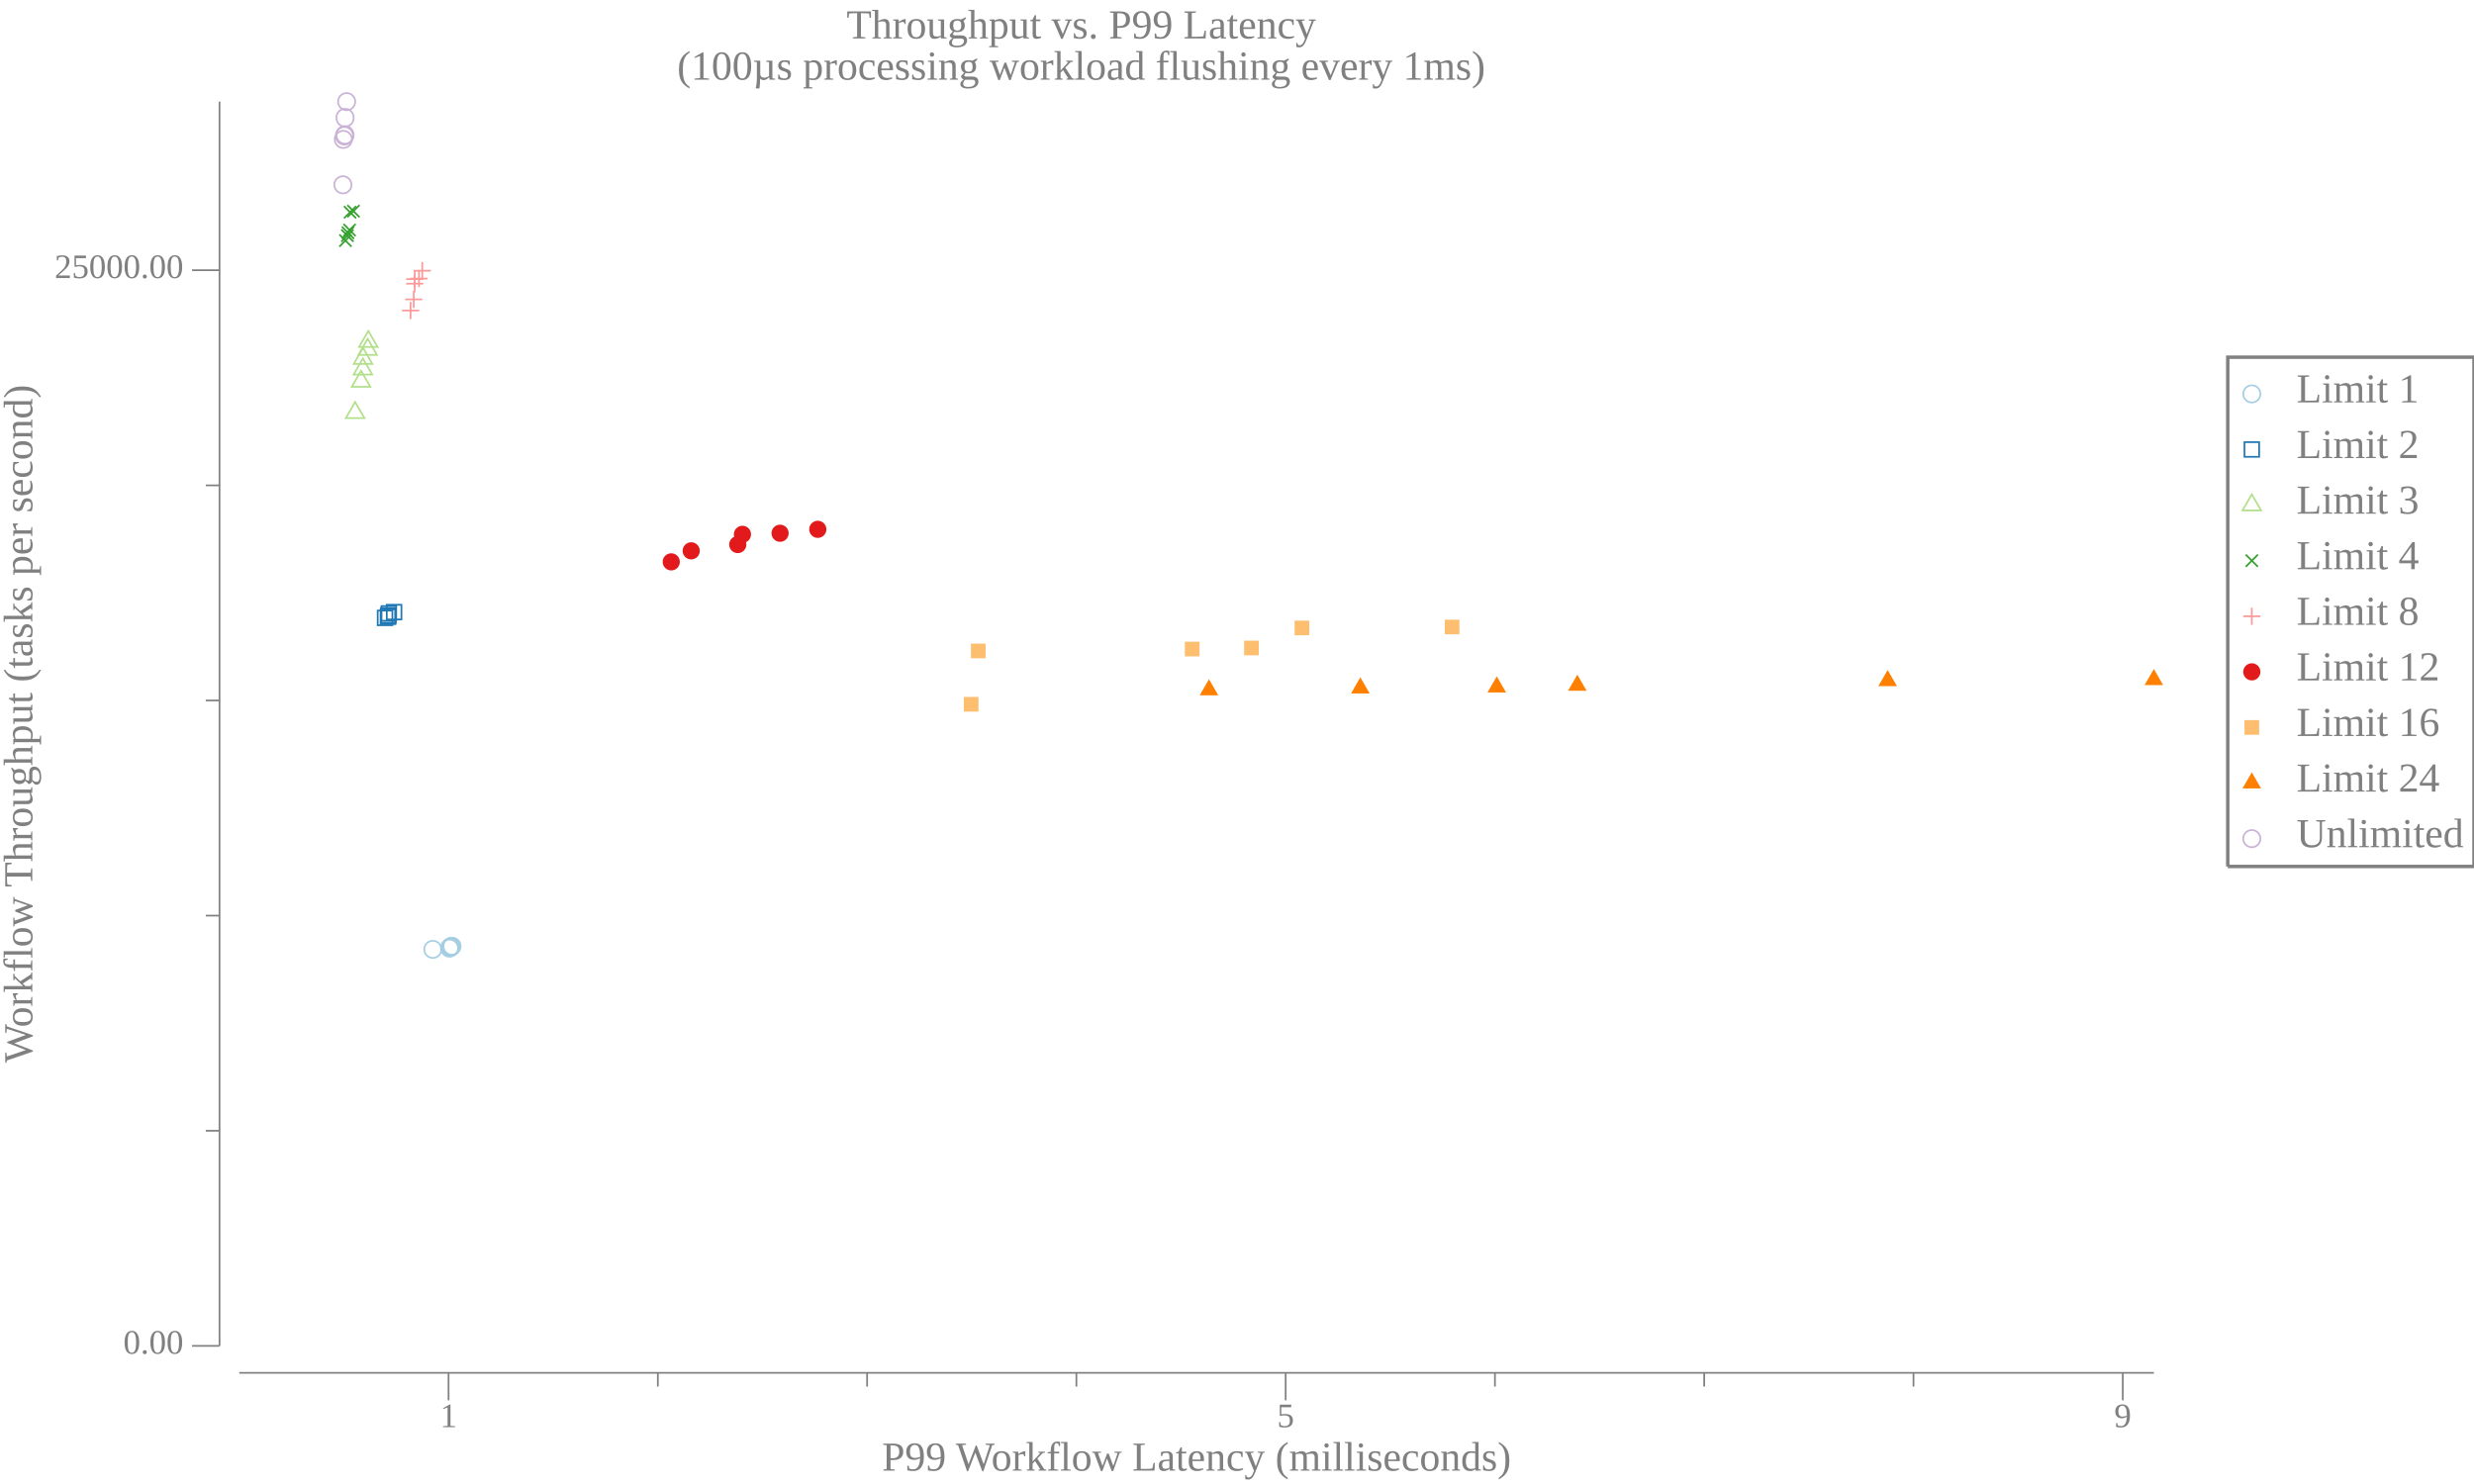
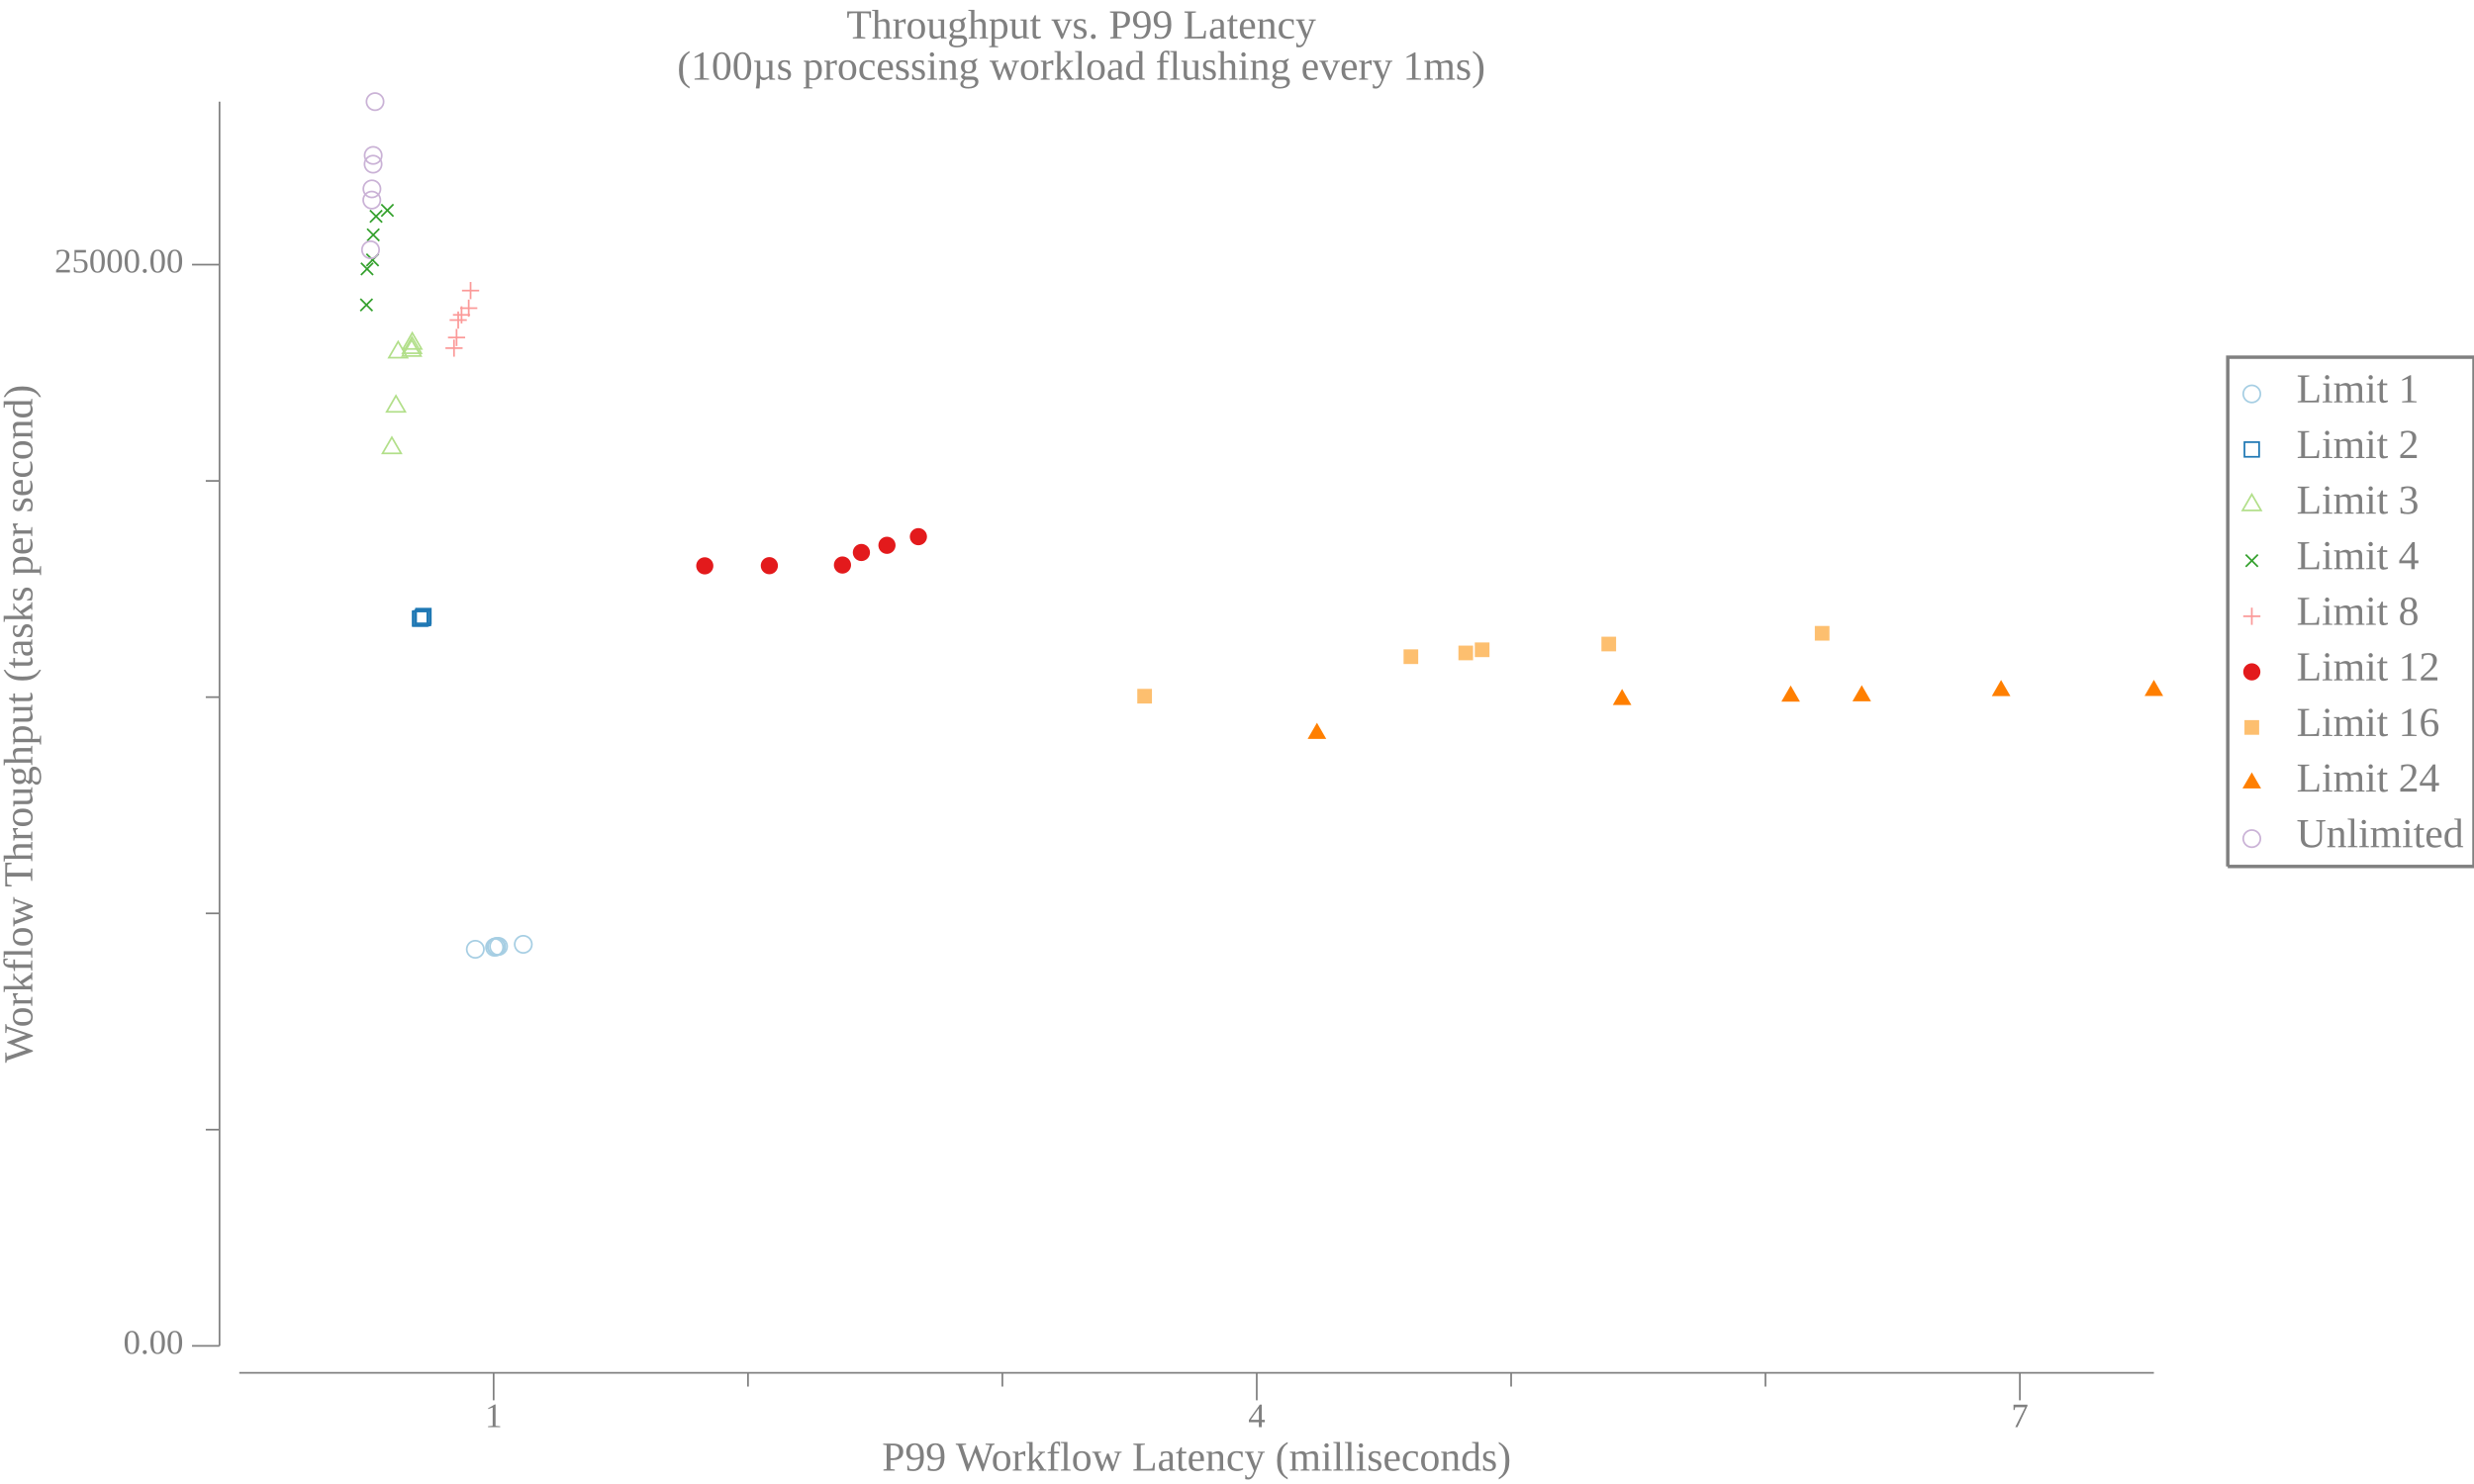
<svg xmlns="http://www.w3.org/2000/svg" width="720pt" height="432pt" viewBox="0 0 720 432">
  <g transform="scale(1, -1) translate(0, -432)">
    <path d="M657.84,317.33A2.5,2.5 0 1 1 652.84,317.33A2.5,2.5 0 1 1 657.84,317.33Z" style="fill:none;stroke:#A6CEE3;stroke-width:0.5" />
    <text x="668.34" y="-314.85" transform="scale(1, -1)" style="font-family:Liberation Serif;font-variant:normal;font-weight:normal;font-style:normal;font-size:12px;fill:#808080">Limit 1</text>
    <path d="M653.2,299.02L657.47,299.02L657.47,303.29L653.2,303.29Z" style="fill:none;stroke:#1F78B4;stroke-width:0.5" />
    <text x="668.34" y="-298.66" transform="scale(1, -1)" style="font-family:Liberation Serif;font-variant:normal;font-weight:normal;font-style:normal;font-size:12px;fill:#808080">Limit 2</text>
    <path d="M655.34,288.09L652.63,283.41L658.04,283.41Z" style="fill:none;stroke:#B2DF8A;stroke-width:0.5" />
    <text x="668.34" y="-282.48" transform="scale(1, -1)" style="font-family:Liberation Serif;font-variant:normal;font-weight:normal;font-style:normal;font-size:12px;fill:#808080">Limit 3</text>
    <path d="M653.57,267.02L657.11,270.55" style="fill:none;stroke:#33A02C;stroke-width:0.5" />
    <path d="M653.57,270.55L657.11,267.02" style="fill:none;stroke:#33A02C;stroke-width:0.5" />
    <text x="668.34" y="-266.3" transform="scale(1, -1)" style="font-family:Liberation Serif;font-variant:normal;font-weight:normal;font-style:normal;font-size:12px;fill:#808080">Limit 4</text>
    <path d="M655.34,255.1L655.34,250.1" style="fill:none;stroke:#FB9A99;stroke-width:0.5" />
    <path d="M652.84,252.6L657.84,252.6" style="fill:none;stroke:#FB9A99;stroke-width:0.5" />
    <text x="668.34" y="-250.11" transform="scale(1, -1)" style="font-family:Liberation Serif;font-variant:normal;font-weight:normal;font-style:normal;font-size:12px;fill:#808080">Limit 8</text>
    <path d="M657.84,236.42A2.5,2.5 0 1 1 652.84,236.42A2.5,2.5 0 1 1 657.84,236.42Z" style="fill:#E31A1C" />
    <text x="668.34" y="-233.93" transform="scale(1, -1)" style="font-family:Liberation Serif;font-variant:normal;font-weight:normal;font-style:normal;font-size:12px;fill:#808080">Limit 12</text>
    <path d="M653.2,218.1L657.47,218.1L657.47,222.37L653.2,222.37Z" style="fill:#FDBF6F" />
    <text x="668.34" y="-217.75" transform="scale(1, -1)" style="font-family:Liberation Serif;font-variant:normal;font-weight:normal;font-style:normal;font-size:12px;fill:#808080">Limit 16</text>
    <path d="M655.34,207.17L652.63,202.49L658.04,202.49Z" style="fill:#FF7F00" />
    <text x="668.34" y="-201.56" transform="scale(1, -1)" style="font-family:Liberation Serif;font-variant:normal;font-weight:normal;font-style:normal;font-size:12px;fill:#808080">Limit 24</text>
    <path d="M657.84,187.87A2.5,2.5 0 1 1 652.84,187.87A2.5,2.5 0 1 1 657.84,187.87Z" style="fill:none;stroke:#CAB2D6;stroke-width:0.5" />
    <text x="668.34" y="-185.38" transform="scale(1, -1)" style="font-family:Liberation Serif;font-variant:normal;font-weight:normal;font-style:normal;font-size:12px;fill:#808080">Unlimited</text>
    <path d="M648.34,179.77L648.34,328.02L720,328.02L720,179.77L648.34,179.77" style="fill:none;stroke:#808080" />
    <path d="M0,0L629.34,0L629.34,432L0,432Z" style="fill:#-8000000000000000-8000000000000000-8000000000000000;fill-opacity:0" />
    <text x="246.35" y="-420.81" transform="scale(1, -1)" style="font-family:Liberation Serif;font-variant:normal;font-weight:normal;font-style:normal;font-size:12px;fill:#808080">Throughput vs. P99 Latency</text>
    <text x="197.07" y="-408.81" transform="scale(1, -1)" style="font-family:Liberation Serif;font-variant:normal;font-weight:normal;font-style:normal;font-size:12px;fill:#808080">(100µs processing workload flushing every 1ms)</text>
    <text x="256.68" y="-3.902" transform="scale(1, -1)" style="font-family:Liberation Serif;font-variant:normal;font-weight:normal;font-style:normal;font-size:12px;fill:#808080">P99 Workflow Latency (milliseconds)</text>
-     <text x="128.04" y="-16.541" transform="scale(1, -1)" style="font-family:Liberation Serif;font-variant:normal;font-weight:normal;font-style:normal;font-size:10px;fill:#808080">1</text>
-     <text x="371.66" y="-16.541" transform="scale(1, -1)" style="font-family:Liberation Serif;font-variant:normal;font-weight:normal;font-style:normal;font-size:10px;fill:#808080">5</text>
-     <text x="615.28" y="-16.541" transform="scale(1, -1)" style="font-family:Liberation Serif;font-variant:normal;font-weight:normal;font-style:normal;font-size:10px;fill:#808080">9</text>
-     <path d="M130.54,24.363L130.54,32.363" style="fill:none;stroke:#808080;stroke-width:0.5" />
-     <path d="M374.16,24.363L374.16,32.363" style="fill:none;stroke:#808080;stroke-width:0.5" />
-     <path d="M617.78,24.363L617.78,32.363" style="fill:none;stroke:#808080;stroke-width:0.5" />
-     <path d="M191.45,28.363L191.45,32.363" style="fill:none;stroke:#808080;stroke-width:0.5" />
-     <path d="M252.35,28.363L252.35,32.363" style="fill:none;stroke:#808080;stroke-width:0.5" />
-     <path d="M313.26,28.363L313.26,32.363" style="fill:none;stroke:#808080;stroke-width:0.5" />
-     <path d="M435.07,28.363L435.07,32.363" style="fill:none;stroke:#808080;stroke-width:0.5" />
-     <path d="M495.97,28.363L495.97,32.363" style="fill:none;stroke:#808080;stroke-width:0.5" />
-     <path d="M556.88,28.363L556.88,32.363" style="fill:none;stroke:#808080;stroke-width:0.5" />
+     <text x="141.16" y="-16.541" transform="scale(1, -1)" style="font-family:Liberation Serif;font-variant:normal;font-weight:normal;font-style:normal;font-size:10px;fill:#808080">1</text>
+     <text x="363.25" y="-16.541" transform="scale(1, -1)" style="font-family:Liberation Serif;font-variant:normal;font-weight:normal;font-style:normal;font-size:10px;fill:#808080">4</text>
+     <text x="585.33" y="-16.541" transform="scale(1, -1)" style="font-family:Liberation Serif;font-variant:normal;font-weight:normal;font-style:normal;font-size:10px;fill:#808080">7</text>
+     <path d="M143.66,24.363L143.66,32.363" style="fill:none;stroke:#808080;stroke-width:0.5" />
+     <path d="M365.75,24.363L365.75,32.363" style="fill:none;stroke:#808080;stroke-width:0.5" />
+     <path d="M587.83,24.363L587.83,32.363" style="fill:none;stroke:#808080;stroke-width:0.5" />
+     <path d="M217.69,28.363L217.69,32.363" style="fill:none;stroke:#808080;stroke-width:0.5" />
+     <path d="M291.72,28.363L291.72,32.363" style="fill:none;stroke:#808080;stroke-width:0.5" />
+     <path d="M439.78,28.363L439.78,32.363" style="fill:none;stroke:#808080;stroke-width:0.5" />
+     <path d="M513.8,28.363L513.8,32.363" style="fill:none;stroke:#808080;stroke-width:0.5" />
    <path d="M69.635,32.363L626.84,32.363" style="fill:none;stroke:#808080;stroke-width:0.5" />
    <g transform="rotate(90)">
      <text x="122.59" y="9.387" transform="scale(1, -1)" style="font-family:Liberation Serif;font-variant:normal;font-weight:normal;font-style:normal;font-size:12px;fill:#808080">Workflow Throughput (tasks per second)</text>
    </g>
    <text x="35.885" y="-37.924" transform="scale(1, -1)" style="font-family:Liberation Serif;font-variant:normal;font-weight:normal;font-style:normal;font-size:10px;fill:#808080">0.00</text>
-     <text x="15.885" y="-351.05" transform="scale(1, -1)" style="font-family:Liberation Serif;font-variant:normal;font-weight:normal;font-style:normal;font-size:10px;fill:#808080">25000.00</text>
+     <text x="15.885" y="-352.68" transform="scale(1, -1)" style="font-family:Liberation Serif;font-variant:normal;font-weight:normal;font-style:normal;font-size:10px;fill:#808080">25000.00</text>
    <path d="M55.885,40.209L63.885,40.209" style="fill:none;stroke:#808080;stroke-width:0.5" />
-     <path d="M55.885,353.34L63.885,353.34" style="fill:none;stroke:#808080;stroke-width:0.5" />
-     <path d="M59.885,102.83L63.885,102.83" style="fill:none;stroke:#808080;stroke-width:0.5" />
-     <path d="M59.885,165.46L63.885,165.46" style="fill:none;stroke:#808080;stroke-width:0.5" />
-     <path d="M59.885,228.09L63.885,228.09" style="fill:none;stroke:#808080;stroke-width:0.5" />
-     <path d="M59.885,290.71L63.885,290.71" style="fill:none;stroke:#808080;stroke-width:0.5" />
+     <path d="M55.885,354.96L63.885,354.96" style="fill:none;stroke:#808080;stroke-width:0.5" />
+     <path d="M59.885,103.16L63.885,103.16" style="fill:none;stroke:#808080;stroke-width:0.5" />
+     <path d="M59.885,166.11L63.885,166.11" style="fill:none;stroke:#808080;stroke-width:0.5" />
+     <path d="M59.885,229.06L63.885,229.06" style="fill:none;stroke:#808080;stroke-width:0.5" />
+     <path d="M59.885,292.01L63.885,292.01" style="fill:none;stroke:#808080;stroke-width:0.5" />
    <path d="M63.885,40.209L63.885,402.41" style="fill:none;stroke:#808080;stroke-width:0.5" />
-     <path d="M128.46,155.63A2.5,2.5 0 1 1 123.46,155.63A2.5,2.5 0 1 1 128.46,155.63Z" style="fill:none;stroke:#A6CEE3;stroke-width:0.5" />
-     <path d="M133.31,156A2.5,2.5 0 1 1 128.31,156A2.5,2.5 0 1 1 133.31,156Z" style="fill:none;stroke:#A6CEE3;stroke-width:0.5" />
-     <path d="M133.55,156.18A2.5,2.5 0 1 1 128.55,156.18A2.5,2.5 0 1 1 133.55,156.18Z" style="fill:none;stroke:#A6CEE3;stroke-width:0.5" />
-     <path d="M133.57,156.32A2.5,2.5 0 1 1 128.57,156.32A2.5,2.5 0 1 1 133.57,156.32Z" style="fill:none;stroke:#A6CEE3;stroke-width:0.5" />
-     <path d="M133.86,156.49A2.5,2.5 0 1 1 128.86,156.49A2.5,2.5 0 1 1 133.86,156.49Z" style="fill:none;stroke:#A6CEE3;stroke-width:0.5" />
-     <path d="M134.05,156.54A2.5,2.5 0 1 1 129.05,156.54A2.5,2.5 0 1 1 134.05,156.54Z" style="fill:none;stroke:#A6CEE3;stroke-width:0.5" />
-     <path d="M109.92,249.99L114.19,249.99L114.19,254.26L109.92,254.26Z" style="fill:none;stroke:#1F78B4;stroke-width:0.5" />
-     <path d="M110.77,250.35L115.04,250.35L115.04,254.62L110.77,254.62Z" style="fill:none;stroke:#1F78B4;stroke-width:0.5" />
-     <path d="M110.83,250.46L115.1,250.46L115.1,254.73L110.83,254.73Z" style="fill:none;stroke:#1F78B4;stroke-width:0.5" />
-     <path d="M110.87,250.73L115.14,250.73L115.14,255L110.87,255Z" style="fill:none;stroke:#1F78B4;stroke-width:0.5" />
-     <path d="M111.03,251.3L115.3,251.3L115.3,255.57L111.03,255.57Z" style="fill:none;stroke:#1F78B4;stroke-width:0.5" />
-     <path d="M112.56,251.68L116.83,251.68L116.83,255.95L112.56,255.95Z" style="fill:none;stroke:#1F78B4;stroke-width:0.5" />
-     <path d="M103.35,314.98L100.65,310.29L106.06,310.29Z" style="fill:none;stroke:#B2DF8A;stroke-width:0.5" />
-     <path d="M105.08,324.07L102.37,319.39L107.78,319.39Z" style="fill:none;stroke:#B2DF8A;stroke-width:0.5" />
-     <path d="M105.62,327.64L102.91,322.96L108.33,322.96Z" style="fill:none;stroke:#B2DF8A;stroke-width:0.5" />
-     <path d="M105.66,330.75L102.95,326.06L108.36,326.06Z" style="fill:none;stroke:#B2DF8A;stroke-width:0.5" />
-     <path d="M107.01,333.37L104.3,328.68L109.71,328.68Z" style="fill:none;stroke:#B2DF8A;stroke-width:0.5" />
-     <path d="M107.2,335.67L104.49,330.98L109.9,330.98Z" style="fill:none;stroke:#B2DF8A;stroke-width:0.5" />
-     <path d="M98.762,360.2L102.3,363.74" style="fill:none;stroke:#33A02C;stroke-width:0.5" />
-     <path d="M98.762,363.74L102.3,360.2" style="fill:none;stroke:#33A02C;stroke-width:0.5" />
-     <path d="M99.332,361.64L102.87,365.18" style="fill:none;stroke:#33A02C;stroke-width:0.5" />
-     <path d="M99.332,365.18L102.87,361.64" style="fill:none;stroke:#33A02C;stroke-width:0.5" />
-     <path d="M99.492,362.47L103.03,366" style="fill:none;stroke:#33A02C;stroke-width:0.5" />
-     <path d="M99.492,366L103.03,362.47" style="fill:none;stroke:#33A02C;stroke-width:0.5" />
-     <path d="M99.967,363.27L103.5,366.8" style="fill:none;stroke:#33A02C;stroke-width:0.5" />
-     <path d="M99.967,366.8L103.5,363.27" style="fill:none;stroke:#33A02C;stroke-width:0.5" />
-     <path d="M100.1,368.45L103.64,371.99" style="fill:none;stroke:#33A02C;stroke-width:0.5" />
-     <path d="M100.1,371.99L103.64,368.45" style="fill:none;stroke:#33A02C;stroke-width:0.5" />
-     <path d="M101.1,368.77L104.64,372.3" style="fill:none;stroke:#33A02C;stroke-width:0.5" />
-     <path d="M101.1,372.3L104.64,368.77" style="fill:none;stroke:#33A02C;stroke-width:0.5" />
-     <path d="M119.49,344.11L119.49,339.11" style="fill:none;stroke:#FB9A99;stroke-width:0.5" />
-     <path d="M116.99,341.61L121.99,341.61" style="fill:none;stroke:#FB9A99;stroke-width:0.5" />
-     <path d="M120.41,347.35L120.41,342.35" style="fill:none;stroke:#FB9A99;stroke-width:0.5" />
-     <path d="M117.91,344.85L122.91,344.85" style="fill:none;stroke:#FB9A99;stroke-width:0.5" />
-     <path d="M120.69,351.92L120.69,346.92" style="fill:none;stroke:#FB9A99;stroke-width:0.5" />
-     <path d="M118.19,349.42L123.19,349.42" style="fill:none;stroke:#FB9A99;stroke-width:0.5" />
-     <path d="M120.71,353.25L120.71,348.25" style="fill:none;stroke:#FB9A99;stroke-width:0.5" />
-     <path d="M118.21,350.75L123.21,350.75" style="fill:none;stroke:#FB9A99;stroke-width:0.5" />
-     <path d="M121.95,353.41L121.95,348.41" style="fill:none;stroke:#FB9A99;stroke-width:0.5" />
-     <path d="M119.45,350.91L124.45,350.91" style="fill:none;stroke:#FB9A99;stroke-width:0.5" />
-     <path d="M122.89,355.69L122.89,350.69" style="fill:none;stroke:#FB9A99;stroke-width:0.5" />
-     <path d="M120.39,353.19L125.39,353.19" style="fill:none;stroke:#FB9A99;stroke-width:0.5" />
-     <path d="M197.85,268.44A2.5,2.5 0 1 1 192.85,268.44A2.5,2.5 0 1 1 197.85,268.44Z" style="fill:#E31A1C" />
-     <path d="M203.66,271.65A2.5,2.5 0 1 1 198.66,271.65A2.5,2.5 0 1 1 203.66,271.65Z" style="fill:#E31A1C" />
-     <path d="M217.21,273.48A2.5,2.5 0 1 1 212.21,273.48A2.5,2.5 0 1 1 217.21,273.48Z" style="fill:#E31A1C" />
-     <path d="M218.57,276.45A2.5,2.5 0 1 1 213.57,276.45A2.5,2.5 0 1 1 218.57,276.45Z" style="fill:#E31A1C" />
-     <path d="M229.52,276.77A2.5,2.5 0 1 1 224.52,276.77A2.5,2.5 0 1 1 229.52,276.77Z" style="fill:#E31A1C" />
-     <path d="M240.5,277.91A2.5,2.5 0 1 1 235.5,277.91A2.5,2.5 0 1 1 240.5,277.91Z" style="fill:#E31A1C" />
-     <path d="M280.5,224.85L284.77,224.85L284.77,229.12L280.5,229.12Z" style="fill:#FDBF6F" />
-     <path d="M282.57,240.37L286.84,240.37L286.84,244.64L282.57,244.64Z" style="fill:#FDBF6F" />
-     <path d="M344.82,240.92L349.09,240.92L349.09,245.19L344.82,245.19Z" style="fill:#FDBF6F" />
-     <path d="M362.07,241.23L366.34,241.23L366.34,245.5L362.07,245.5Z" style="fill:#FDBF6F" />
-     <path d="M376.77,247.06L381.04,247.06L381.04,251.33L376.77,251.33Z" style="fill:#FDBF6F" />
-     <path d="M420.47,247.35L424.73,247.35L424.73,251.61L420.47,251.61Z" style="fill:#FDBF6F" />
-     <path d="M351.85,234.28L349.14,229.59L354.55,229.59Z" style="fill:#FF7F00" />
-     <path d="M395.9,234.83L393.2,230.14L398.61,230.14Z" style="fill:#FF7F00" />
-     <path d="M435.61,235.11L432.9,230.42L438.31,230.42Z" style="fill:#FF7F00" />
-     <path d="M459.05,235.6L456.34,230.91L461.75,230.91Z" style="fill:#FF7F00" />
-     <path d="M549.36,236.96L546.65,232.27L552.07,232.27Z" style="fill:#FF7F00" />
-     <path d="M626.84,237.26L624.13,232.57L629.54,232.57Z" style="fill:#FF7F00" />
-     <path d="M102.3,378.2A2.5,2.5 0 1 1 97.298,378.2A2.5,2.5 0 1 1 102.3,378.2Z" style="fill:none;stroke:#CAB2D6;stroke-width:0.5" />
-     <path d="M102.42,391.42A2.5,2.5 0 1 1 97.415,391.42A2.5,2.5 0 1 1 102.42,391.42Z" style="fill:none;stroke:#CAB2D6;stroke-width:0.5" />
-     <path d="M102.74,392.47A2.5,2.5 0 1 1 97.742,392.47A2.5,2.5 0 1 1 102.74,392.47Z" style="fill:none;stroke:#CAB2D6;stroke-width:0.5" />
-     <path d="M102.89,392.73A2.5,2.5 0 1 1 97.892,392.73A2.5,2.5 0 1 1 102.89,392.73Z" style="fill:none;stroke:#CAB2D6;stroke-width:0.5" />
-     <path d="M102.92,397.73A2.5,2.5 0 1 1 97.923,397.73A2.5,2.5 0 1 1 102.92,397.73Z" style="fill:none;stroke:#CAB2D6;stroke-width:0.5" />
-     <path d="M103.38,402.41A2.5,2.5 0 1 1 98.379,402.41A2.5,2.5 0 1 1 103.38,402.41Z" style="fill:none;stroke:#CAB2D6;stroke-width:0.5" />
+     <path d="M140.83,155.66A2.5,2.5 0 1 1 135.83,155.66A2.5,2.5 0 1 1 140.83,155.66Z" style="fill:none;stroke:#A6CEE3;stroke-width:0.5" />
+     <path d="M146.42,156.24A2.5,2.5 0 1 1 141.42,156.24A2.5,2.5 0 1 1 146.42,156.24Z" style="fill:none;stroke:#A6CEE3;stroke-width:0.5" />
+     <path d="M146.86,156.43A2.5,2.5 0 1 1 141.86,156.43A2.5,2.5 0 1 1 146.86,156.43Z" style="fill:none;stroke:#A6CEE3;stroke-width:0.5" />
+     <path d="M147.08,156.44A2.5,2.5 0 1 1 142.08,156.44A2.5,2.5 0 1 1 147.08,156.44Z" style="fill:none;stroke:#A6CEE3;stroke-width:0.5" />
+     <path d="M147.6,156.5A2.5,2.5 0 1 1 142.6,156.5A2.5,2.5 0 1 1 147.6,156.5Z" style="fill:none;stroke:#A6CEE3;stroke-width:0.5" />
+     <path d="M154.79,157.1A2.5,2.5 0 1 1 149.79,157.1A2.5,2.5 0 1 1 154.79,157.1Z" style="fill:none;stroke:#A6CEE3;stroke-width:0.5" />
+     <path d="M120.1,249.78L124.37,249.78L124.37,254.04L120.1,254.04Z" style="fill:none;stroke:#1F78B4;stroke-width:0.5" />
+     <path d="M120.37,249.85L124.64,249.85L124.64,254.12L120.37,254.12Z" style="fill:none;stroke:#1F78B4;stroke-width:0.5" />
+     <path d="M120.8,249.94L125.07,249.94L125.07,254.21L120.8,254.21Z" style="fill:none;stroke:#1F78B4;stroke-width:0.5" />
+     <path d="M120.94,249.94L125.2,249.94L125.2,254.21L120.94,254.21Z" style="fill:none;stroke:#1F78B4;stroke-width:0.5" />
+     <path d="M120.99,250.2L125.26,250.2L125.26,254.47L120.99,254.47Z" style="fill:none;stroke:#1F78B4;stroke-width:0.5" />
+     <path d="M121.1,250.54L125.37,250.54L125.37,254.81L121.1,254.81Z" style="fill:none;stroke:#1F78B4;stroke-width:0.5" />
+     <path d="M114.04,304.7L111.33,300.02L116.74,300.02Z" style="fill:none;stroke:#B2DF8A;stroke-width:0.5" />
+     <path d="M115.23,316.8L112.53,312.11L117.94,312.11Z" style="fill:none;stroke:#B2DF8A;stroke-width:0.5" />
+     <path d="M115.87,332.55L113.16,327.87L118.57,327.87Z" style="fill:none;stroke:#B2DF8A;stroke-width:0.5" />
+     <path d="M119.79,333.04L117.09,328.36L122.5,328.36Z" style="fill:none;stroke:#B2DF8A;stroke-width:0.5" />
+     <path d="M119.9,333.85L117.19,329.16L122.6,329.16Z" style="fill:none;stroke:#B2DF8A;stroke-width:0.5" />
+     <path d="M119.98,335.1L117.28,330.41L122.69,330.41Z" style="fill:none;stroke:#B2DF8A;stroke-width:0.5" />
+     <path d="M104.88,341.47L108.41,345.01" style="fill:none;stroke:#33A02C;stroke-width:0.5" />
+     <path d="M104.88,345.01L108.41,341.47" style="fill:none;stroke:#33A02C;stroke-width:0.5" />
+     <path d="M105.05,351.95L108.59,355.48" style="fill:none;stroke:#33A02C;stroke-width:0.5" />
+     <path d="M105.05,355.48L108.59,351.95" style="fill:none;stroke:#33A02C;stroke-width:0.5" />
+     <path d="M106.65,354.56L110.19,358.1" style="fill:none;stroke:#33A02C;stroke-width:0.5" />
+     <path d="M106.65,358.1L110.19,354.56" style="fill:none;stroke:#33A02C;stroke-width:0.5" />
+     <path d="M106.85,361.87L110.39,365.4" style="fill:none;stroke:#33A02C;stroke-width:0.5" />
+     <path d="M106.85,365.4L110.39,361.87" style="fill:none;stroke:#33A02C;stroke-width:0.5" />
+     <path d="M107.67,367.26L111.21,370.79" style="fill:none;stroke:#33A02C;stroke-width:0.5" />
+     <path d="M107.67,370.79L111.21,367.26" style="fill:none;stroke:#33A02C;stroke-width:0.5" />
+     <path d="M110.97,368.99L114.5,372.53" style="fill:none;stroke:#33A02C;stroke-width:0.5" />
+     <path d="M110.97,372.53L114.5,368.99" style="fill:none;stroke:#33A02C;stroke-width:0.5" />
+     <path d="M132.13,333.16L132.13,328.16" style="fill:none;stroke:#FB9A99;stroke-width:0.5" />
+     <path d="M129.63,330.66L134.63,330.66" style="fill:none;stroke:#FB9A99;stroke-width:0.5" />
+     <path d="M132.87,336.25L132.87,331.25" style="fill:none;stroke:#FB9A99;stroke-width:0.5" />
+     <path d="M130.37,333.75L135.37,333.75" style="fill:none;stroke:#FB9A99;stroke-width:0.5" />
+     <path d="M133.35,341.33L133.35,336.33" style="fill:none;stroke:#FB9A99;stroke-width:0.5" />
+     <path d="M130.85,338.83L135.85,338.83" style="fill:none;stroke:#FB9A99;stroke-width:0.5" />
+     <path d="M134.32,342.84L134.32,337.84" style="fill:none;stroke:#FB9A99;stroke-width:0.5" />
+     <path d="M131.82,340.34L136.82,340.34" style="fill:none;stroke:#FB9A99;stroke-width:0.5" />
+     <path d="M136.41,344.79L136.41,339.79" style="fill:none;stroke:#FB9A99;stroke-width:0.5" />
+     <path d="M133.91,342.29L138.91,342.29" style="fill:none;stroke:#FB9A99;stroke-width:0.5" />
+     <path d="M136.95,349.91L136.95,344.91" style="fill:none;stroke:#FB9A99;stroke-width:0.5" />
+     <path d="M134.45,347.41L139.45,347.41" style="fill:none;stroke:#FB9A99;stroke-width:0.5" />
+     <path d="M207.61,267.28A2.5,2.5 0 1 1 202.61,267.28A2.5,2.5 0 1 1 207.61,267.28Z" style="fill:#E31A1C" />
+     <path d="M226.4,267.33A2.5,2.5 0 1 1 221.4,267.33A2.5,2.5 0 1 1 226.4,267.33Z" style="fill:#E31A1C" />
+     <path d="M247.68,267.52A2.5,2.5 0 1 1 242.68,267.52A2.5,2.5 0 1 1 247.68,267.52Z" style="fill:#E31A1C" />
+     <path d="M253.19,271.17A2.5,2.5 0 1 1 248.19,271.17A2.5,2.5 0 1 1 253.19,271.17Z" style="fill:#E31A1C" />
+     <path d="M260.63,273.26A2.5,2.5 0 1 1 255.63,273.26A2.5,2.5 0 1 1 260.63,273.26Z" style="fill:#E31A1C" />
+     <path d="M269.78,275.77A2.5,2.5 0 1 1 264.78,275.77A2.5,2.5 0 1 1 269.78,275.77Z" style="fill:#E31A1C" />
+     <path d="M330.98,227.2L335.25,227.2L335.25,231.47L330.98,231.47Z" style="fill:#FDBF6F" />
+     <path d="M408.48,238.7L412.74,238.7L412.74,242.97L408.48,242.97Z" style="fill:#FDBF6F" />
+     <path d="M424.44,239.79L428.7,239.79L428.7,244.06L424.44,244.06Z" style="fill:#FDBF6F" />
+     <path d="M429.21,240.71L433.48,240.71L433.48,244.98L429.21,244.98Z" style="fill:#FDBF6F" />
+     <path d="M466.06,242.39L470.33,242.39L470.33,246.65L466.06,246.65Z" style="fill:#FDBF6F" />
+     <path d="M528.16,245.51L532.42,245.51L532.42,249.78L528.16,249.78Z" style="fill:#FDBF6F" />
+     <path d="M383.27,221.6L380.56,216.91L385.97,216.91Z" style="fill:#FF7F00" />
+     <path d="M472.07,231.45L469.37,226.77L474.78,226.77Z" style="fill:#FF7F00" />
+     <path d="M521.14,232.45L518.43,227.76L523.84,227.76Z" style="fill:#FF7F00" />
+     <path d="M541.82,232.54L539.11,227.85L544.52,227.85Z" style="fill:#FF7F00" />
+     <path d="M582.37,234.06L579.67,229.37L585.08,229.37Z" style="fill:#FF7F00" />
+     <path d="M626.84,234.1L624.13,229.41L629.54,229.41Z" style="fill:#FF7F00" />
+     <path d="M110.34,359.28A2.5,2.5 0 1 1 105.34,359.28A2.5,2.5 0 1 1 110.34,359.28Z" style="fill:none;stroke:#CAB2D6;stroke-width:0.5" />
+     <path d="M110.7,373.76A2.5,2.5 0 1 1 105.7,373.76A2.5,2.5 0 1 1 110.7,373.76Z" style="fill:none;stroke:#CAB2D6;stroke-width:0.5" />
+     <path d="M110.74,377.02A2.5,2.5 0 1 1 105.74,377.02A2.5,2.5 0 1 1 110.74,377.02Z" style="fill:none;stroke:#CAB2D6;stroke-width:0.5" />
+     <path d="M111.08,384.21A2.5,2.5 0 1 1 106.08,384.21A2.5,2.5 0 1 1 111.08,384.21Z" style="fill:none;stroke:#CAB2D6;stroke-width:0.5" />
+     <path d="M111.11,386.76A2.5,2.5 0 1 1 106.11,386.76A2.5,2.5 0 1 1 111.11,386.76Z" style="fill:none;stroke:#CAB2D6;stroke-width:0.5" />
+     <path d="M111.65,402.41A2.5,2.5 0 1 1 106.65,402.41A2.5,2.5 0 1 1 111.65,402.41Z" style="fill:none;stroke:#CAB2D6;stroke-width:0.5" />
  </g>
</svg>
